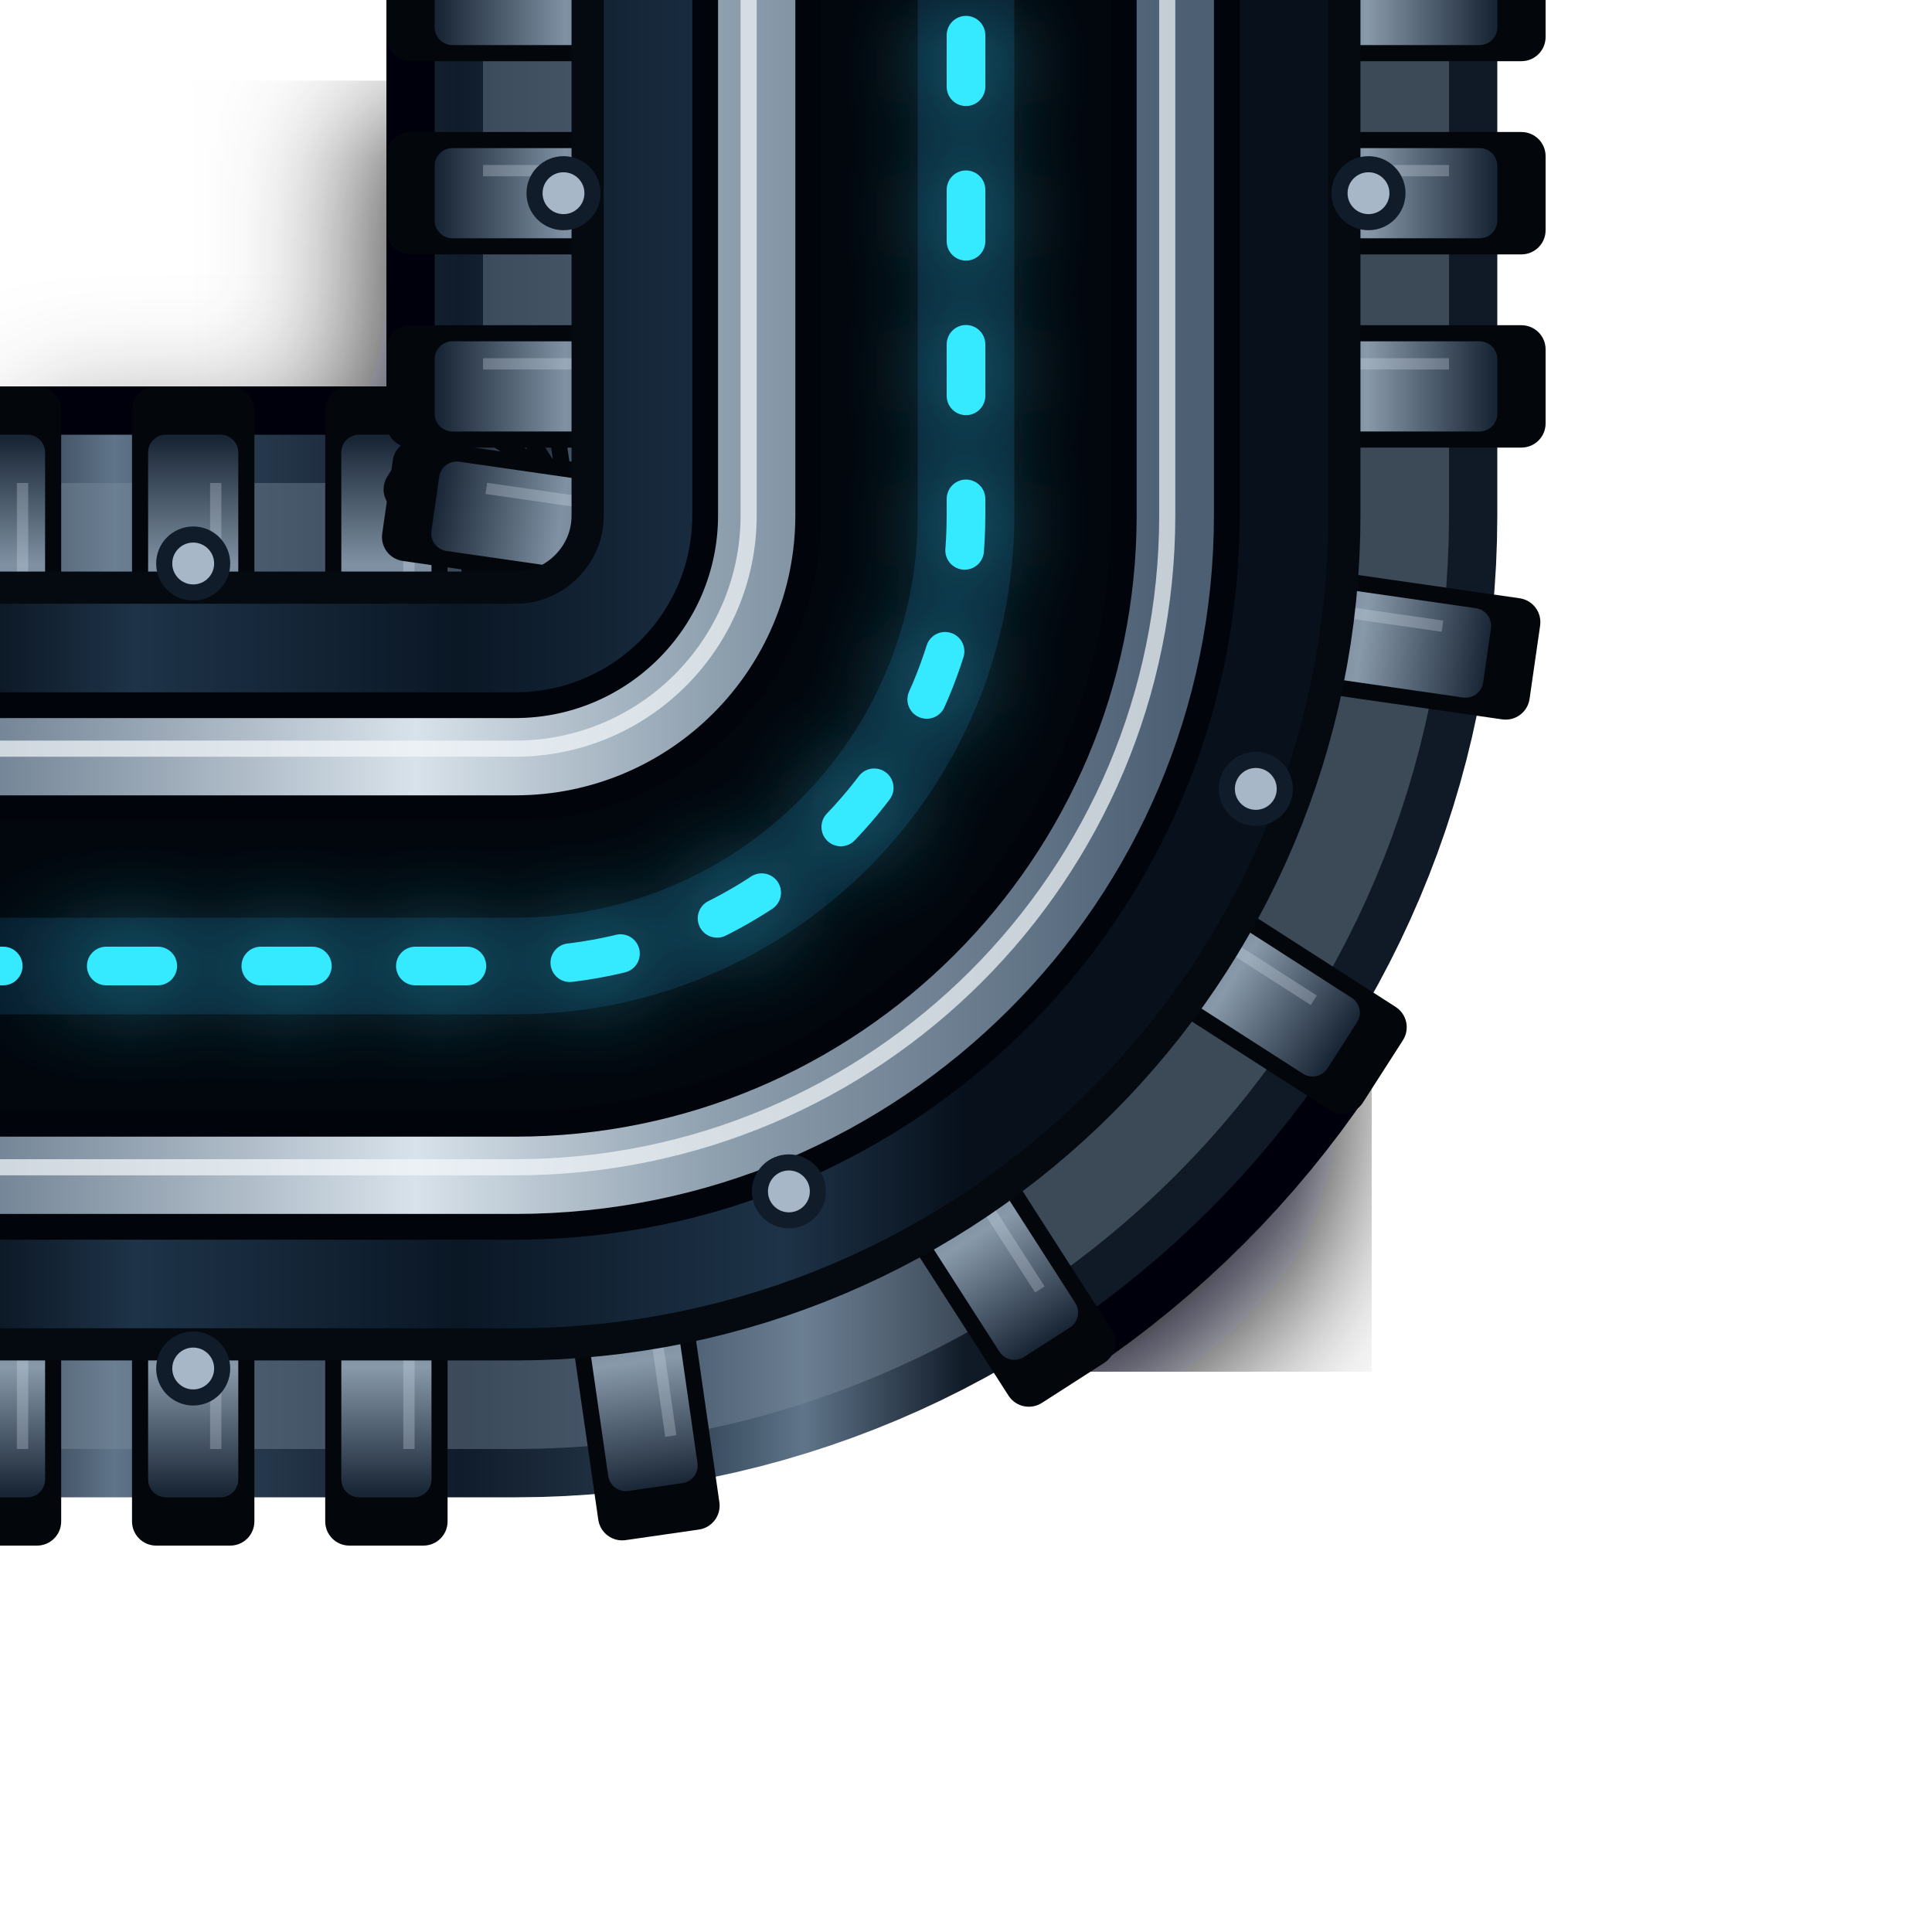
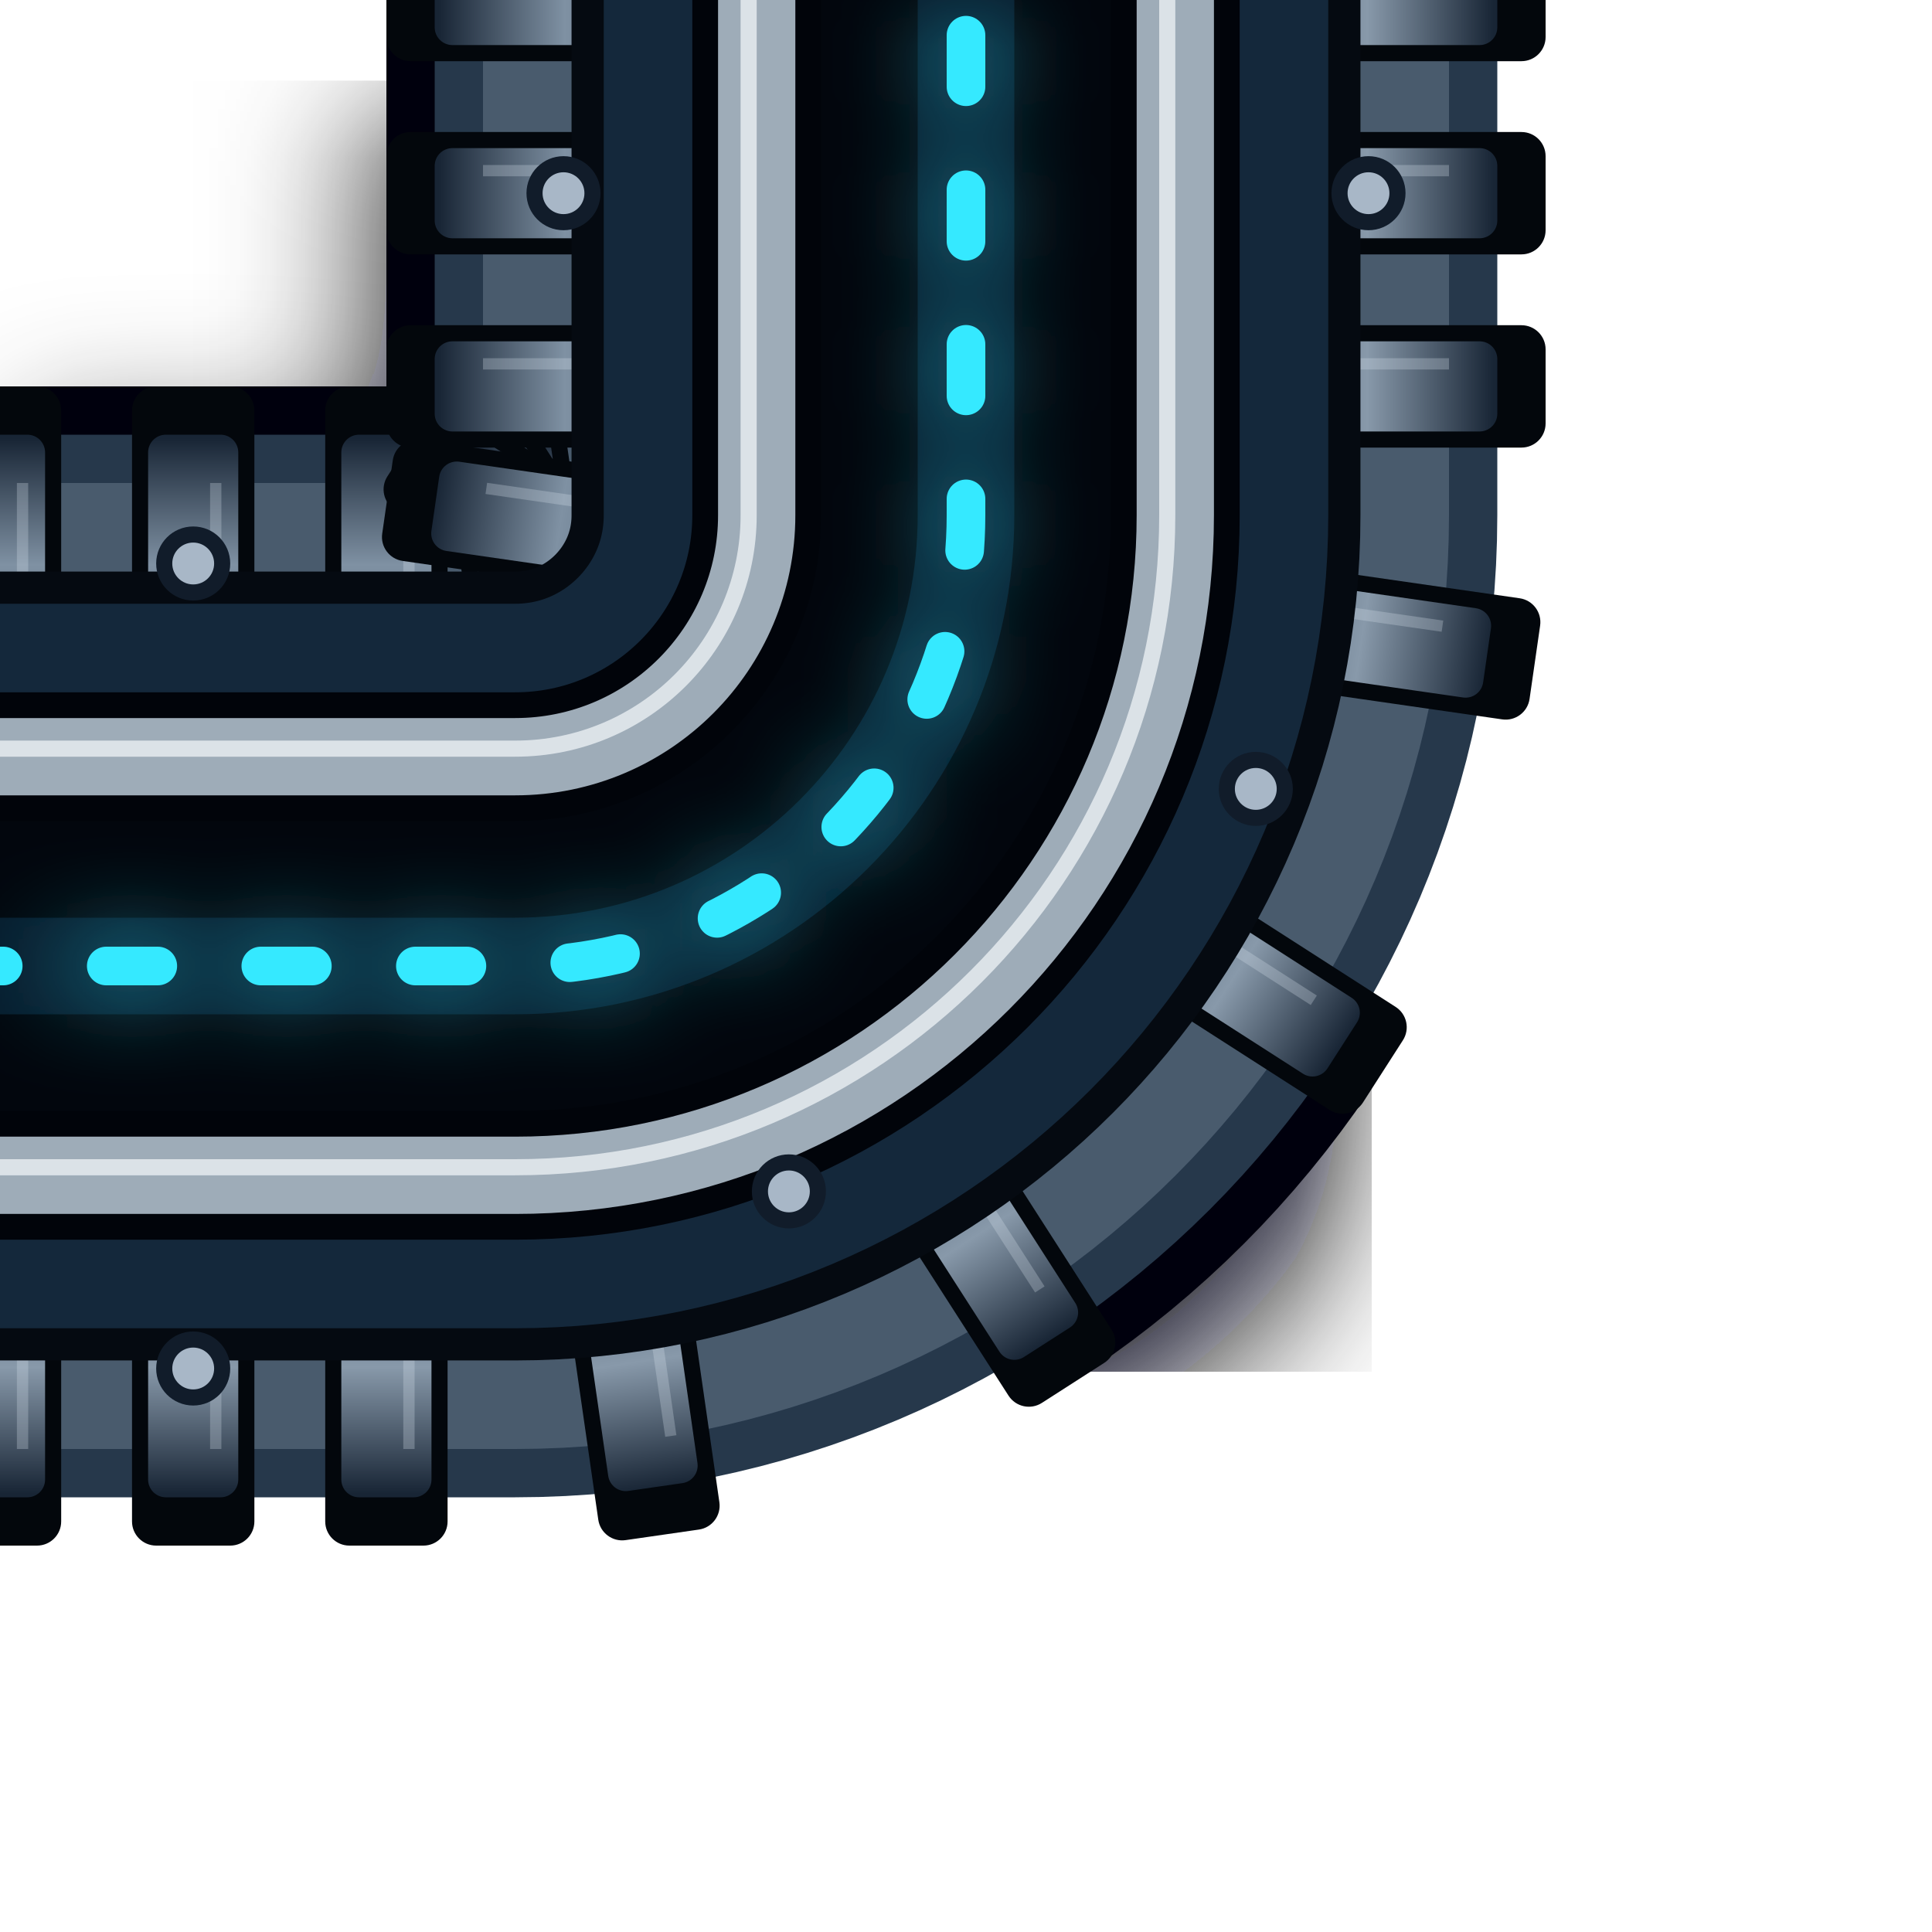
<svg xmlns="http://www.w3.org/2000/svg" viewBox="0 0 120 120" fill="none">
  <defs>
-     <linearGradient id="bed" x1="0" y1="0" x2="1" y2="0">
-       <stop stop-color="#101a27" />
-       <stop offset=".16" stop-color="#60758a" />
-       <stop offset=".3" stop-color="#26384b" />
-       <stop offset=".5" stop-color="#101c2b" />
-       <stop offset=".7" stop-color="#26384b" />
-       <stop offset=".84" stop-color="#60758a" />
-       <stop offset="1" stop-color="#101a27" />
-     </linearGradient>
-     <linearGradient id="deck" x1="0" y1="0" x2="1" y2="0">
-       <stop stop-color="#07101b" />
-       <stop offset=".18" stop-color="#1e3348" />
-       <stop offset=".5" stop-color="#0a1725" />
-       <stop offset=".82" stop-color="#1e3348" />
-       <stop offset="1" stop-color="#07101b" />
-     </linearGradient>
    <linearGradient id="sleeper" x1="0" y1="0" x2="1" y2="0">
      <stop stop-color="#182535" />
      <stop offset=".12" stop-color="#7f91a3" />
      <stop offset=".28" stop-color="#35495d" />
      <stop offset=".5" stop-color="#17283a" />
      <stop offset=".72" stop-color="#35495d" />
      <stop offset=".88" stop-color="#8899aa" />
      <stop offset="1" stop-color="#182535" />
-     </linearGradient>
-     <linearGradient id="rail" x1="0" y1="0" x2="1" y2="0">
-       <stop stop-color="#687a8d" />
-       <stop offset=".38" stop-color="#d8e2ea" />
-       <stop offset=".62" stop-color="#8fa0af" />
-       <stop offset="1" stop-color="#4c5f73" />
    </linearGradient>
    <g id="sleeper-unit">
      <rect x="-36" y="-3.8" width="72" height="7.6" rx="1.5" fill="#03070c" />
      <rect x="-33" y="-2.8" width="66" height="5.6" rx="1.1" fill="url(#sleeper)" />
      <path d="M-30-1.4H30" stroke="#d9e4ed" stroke-width=".7" opacity=".28" />
      <rect x="-20" y="-3.9" width="7" height="7.8" rx=".9" fill="#6f8295" stroke="#101923" />
      <rect x="13" y="-3.9" width="7" height="7.8" rx=".9" fill="#6f8295" stroke="#101923" />
      <circle cx="-16.5" r="1" fill="#d8a85c" />
      <circle cx="16.5" r="1" fill="#d8a85c" />
    </g>
    <filter id="shadow" x="-40%" y="-40%" width="180%" height="180%">
      <feDropShadow dx="0" dy="5" stdDeviation="5" flood-color="#000611" flood-opacity=".9" />
    </filter>
    <filter id="glow" x="-50%" y="-50%" width="200%" height="200%">
      <feGaussianBlur stdDeviation="3" result="blur" />
      <feMerge>
        <feMergeNode in="blur" />
        <feMergeNode in="SourceGraphic" />
      </feMerge>
    </filter>
  </defs>
  <path d="M-3 60H32A28 28 0 0 0 60 32V-3" stroke="#01040a" stroke-width="72" filter="url(#shadow)" />
-   <path d="M-3 60H32A28 28 0 0 0 60 32V-3" stroke="url(#bed)" stroke-width="66" />
+   <path d="M-3 60H32A28 28 0 0 0 60 32V-3" stroke="#26384b" stroke-width="66" />
  <path d="M-3 60H32A28 28 0 0 0 60 32V-3" stroke="#7d8fa1" stroke-width="60" opacity=".4" />
  <g>
    <use href="#sleeper-unit" transform="translate(0 60) rotate(90)" />
    <use href="#sleeper-unit" transform="translate(12 60) rotate(90)" />
    <use href="#sleeper-unit" transform="translate(24 60) rotate(90)" />
    <use href="#sleeper-unit" transform="translate(36 59.7) rotate(81.8)" />
    <use href="#sleeper-unit" transform="translate(47.2 55.6) rotate(57.3)" />
    <use href="#sleeper-unit" transform="translate(55.6 47.1) rotate(32.7)" />
    <use href="#sleeper-unit" transform="translate(59.7 36) rotate(8.2)" />
    <use href="#sleeper-unit" transform="translate(60 24)" />
    <use href="#sleeper-unit" transform="translate(60 12)" />
    <use href="#sleeper-unit" transform="translate(60 0)" />
  </g>
  <path d="M-3 60H32A28 28 0 0 0 60 32V-3" stroke="#050a11" stroke-width="49" />
-   <path d="M-3 60H32A28 28 0 0 0 60 32V-3" stroke="url(#deck)" stroke-width="45" />
+   <path d="M-3 60H32A28 28 0 0 0 60 32V-3" stroke="#14283b" stroke-width="45" />
  <path d="M-3 60H32A28 28 0 0 0 60 32V-3" stroke="#02060d" stroke-width="25" />
  <path d="M-3 47H32A15 15 0 0 0 47 32V-3M-3 73H32A41 41 0 0 0 73 32V-3" stroke="#01040a" stroke-width="8" />
-   <path d="M-3 47H32A15 15 0 0 0 47 32V-3M-3 73H32A41 41 0 0 0 73 32V-3" stroke="url(#rail)" stroke-width="4.8" />
+   <path d="M-3 47H32A15 15 0 0 0 47 32V-3M-3 73H32A41 41 0 0 0 73 32V-3" stroke="#9eacb8" stroke-width="4.8" />
  <path d="M-3 46.5H32A14.5 14.5 0 0 0 46.5 32V-3M-3 72.5H32A40.5 40.5 0 0 0 72.5 32V-3" stroke="#f3f7fa" stroke-width="1" opacity=".72" />
  <path d="M-3 60H32A28 28 0 0 0 60 32V-3" stroke="#071c2d" stroke-width="6" />
  <path d="M-3 60H32A28 28 0 0 0 60 32V-3" stroke="#35e9ff" stroke-width="2.4" stroke-linecap="round" stroke-dasharray="3.2 6.4" filter="url(#glow)" />
  <g fill="#a8b7c7" stroke="#111c2a" stroke-width="1">
    <circle cx="12" cy="35" r="1.8" />
    <circle cx="12" cy="85" r="1.8" />
    <circle cx="49" cy="74" r="1.8" />
    <circle cx="78" cy="49" r="1.8" />
    <circle cx="35" cy="12" r="1.8" />
    <circle cx="85" cy="12" r="1.8" />
  </g>
</svg>
